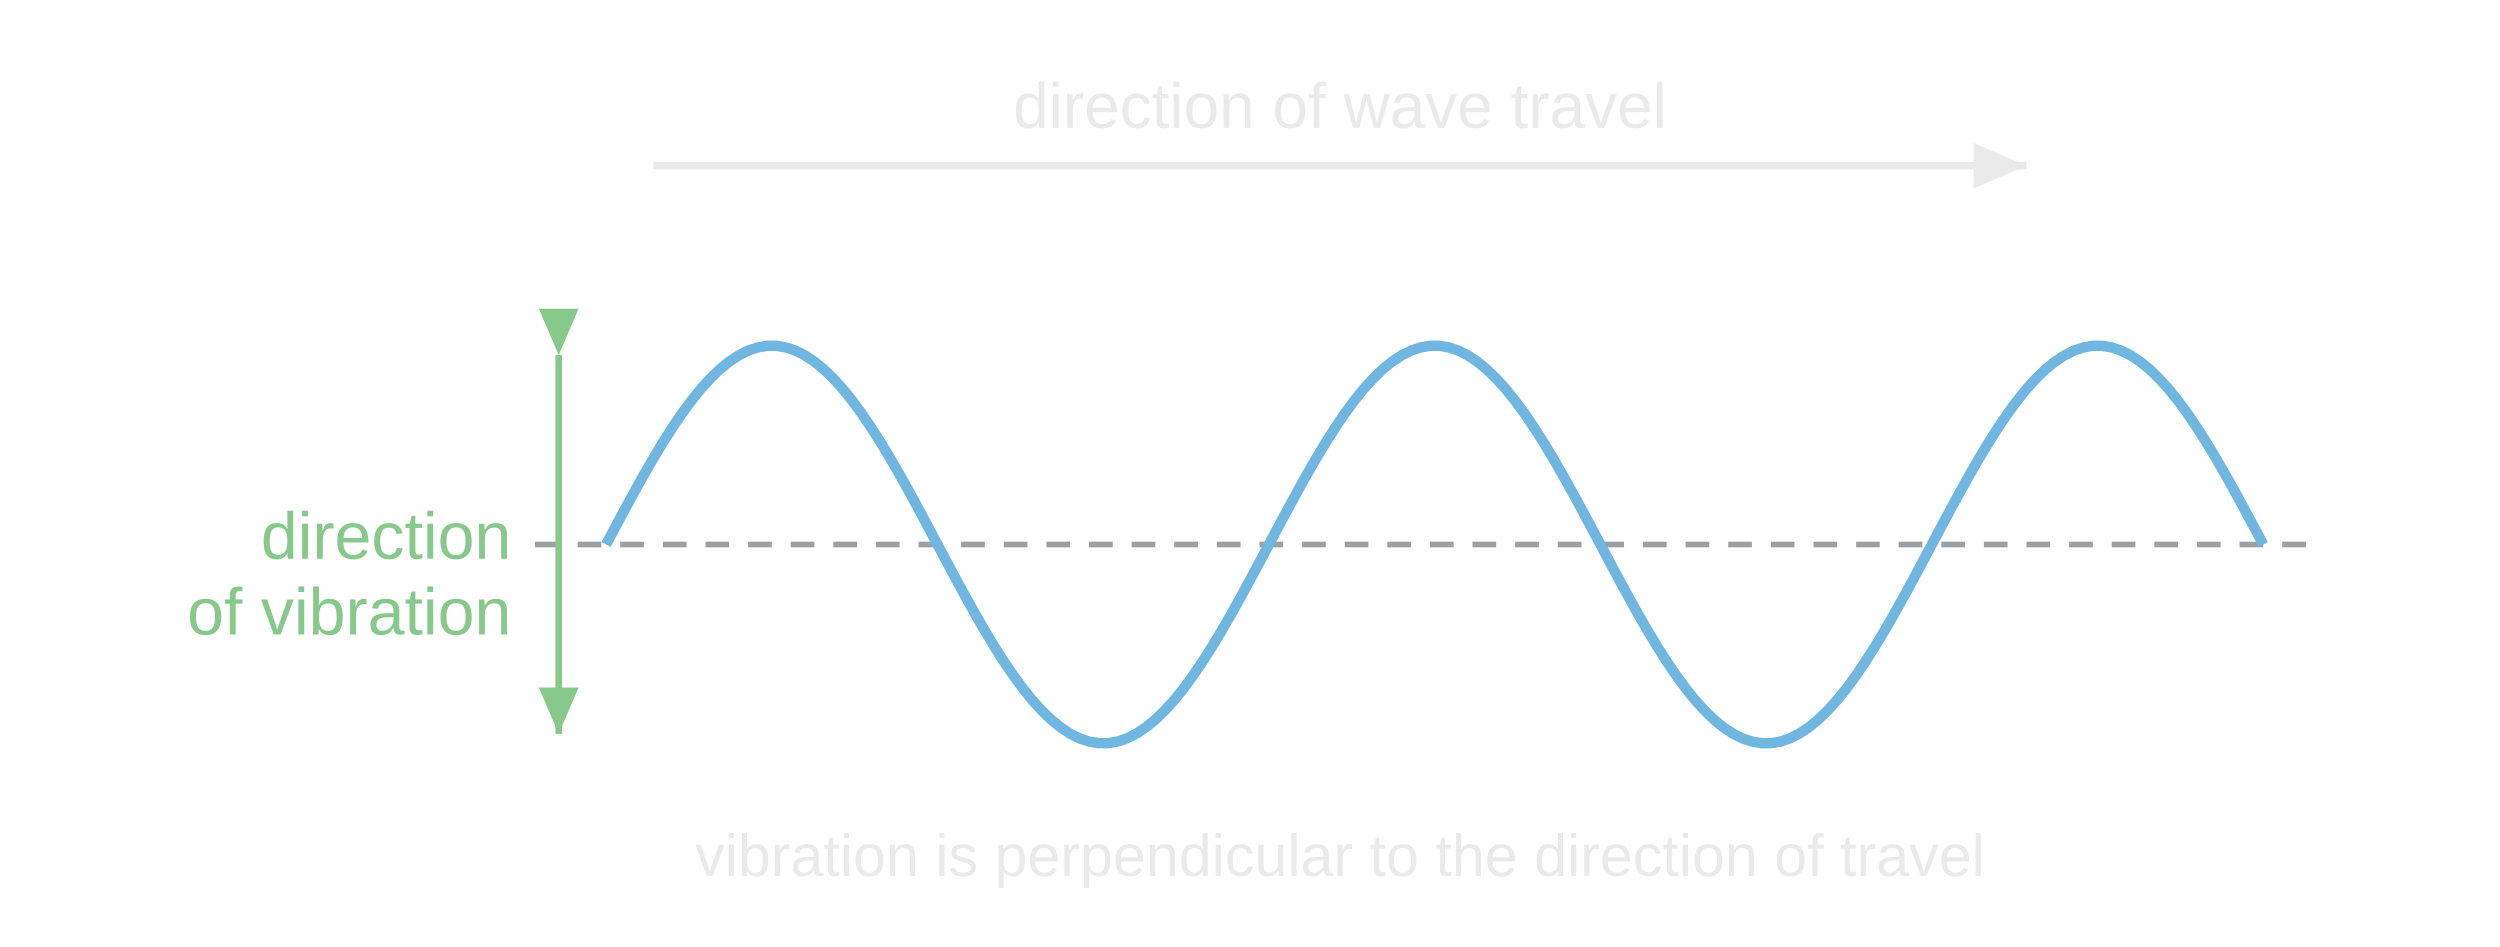
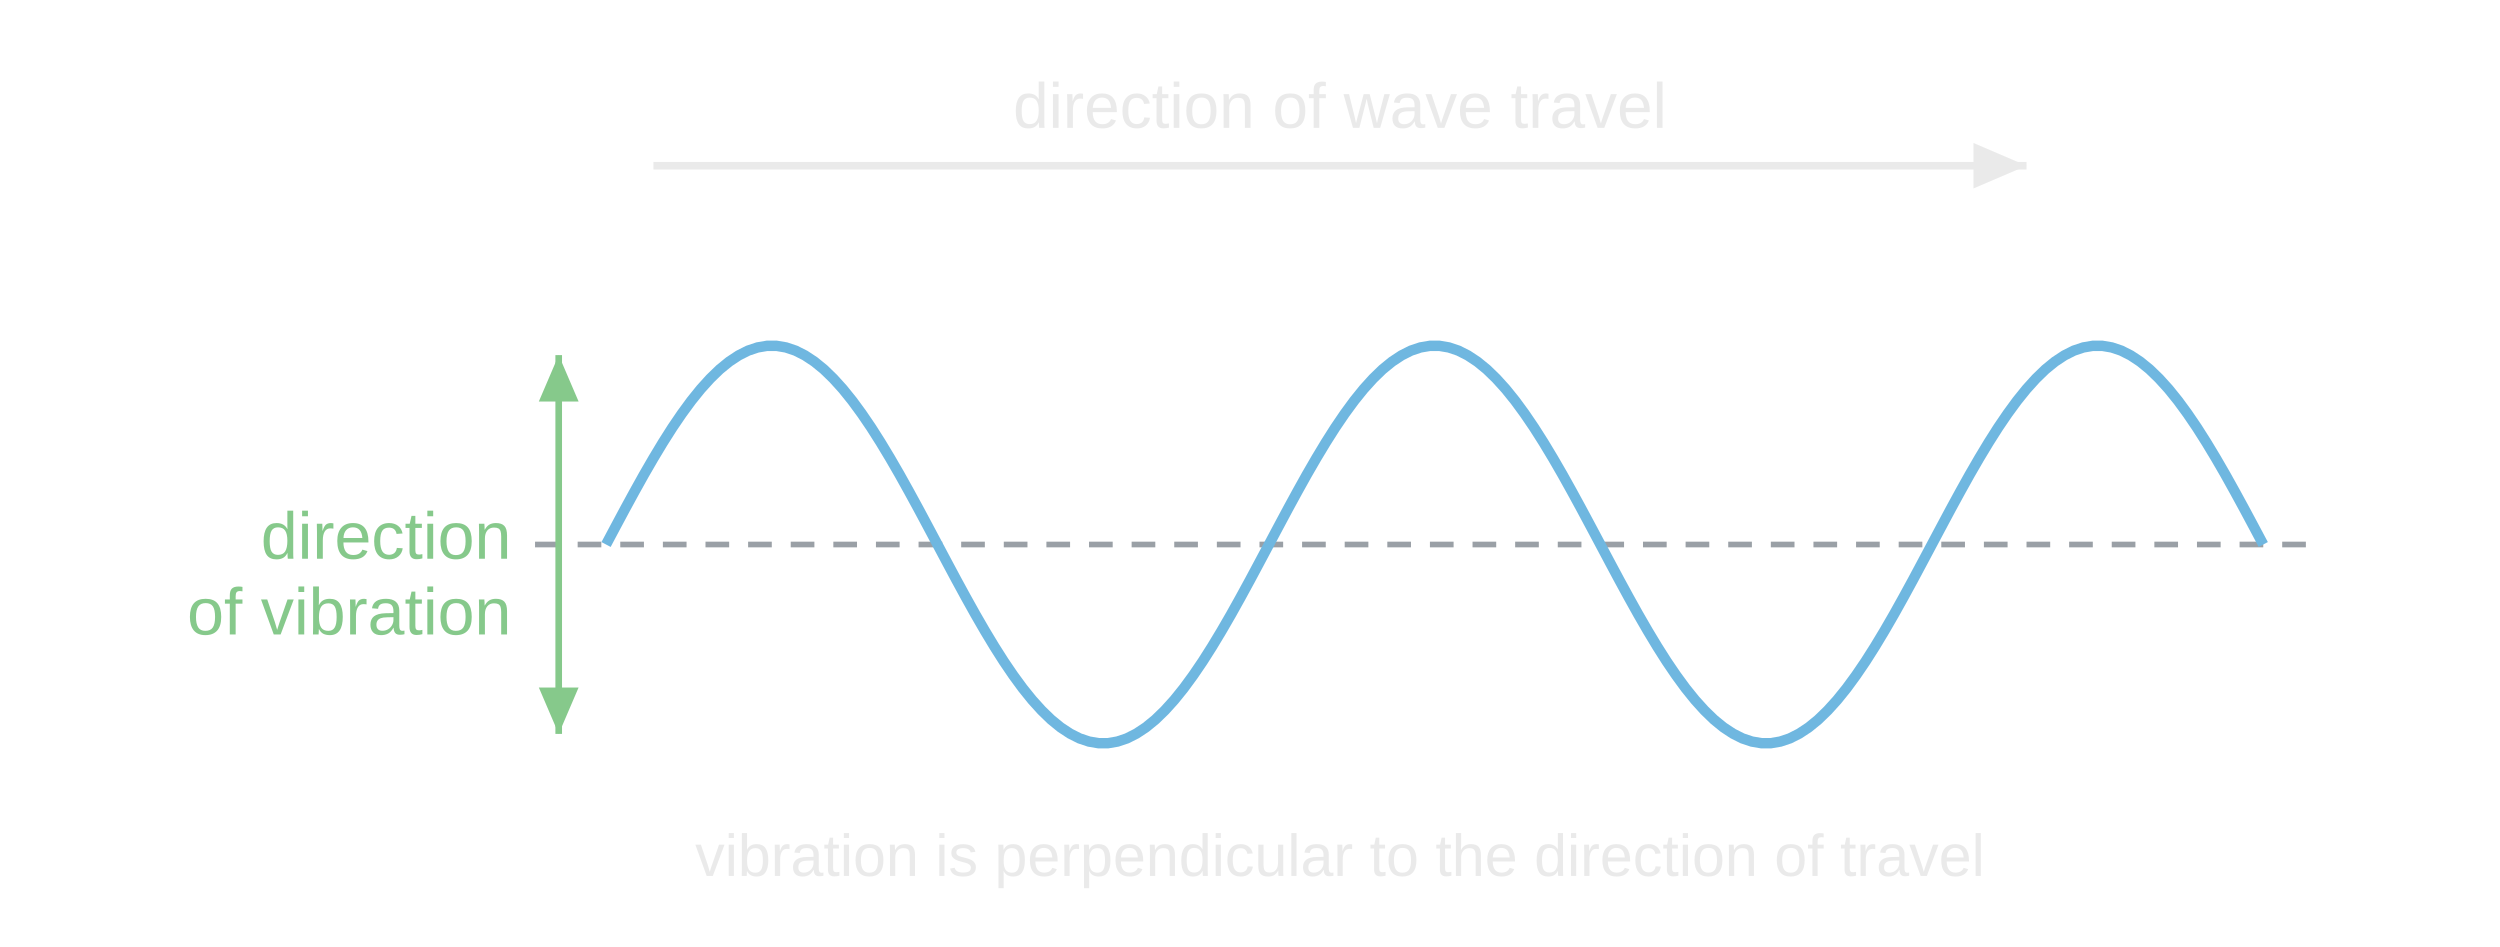
<svg xmlns="http://www.w3.org/2000/svg" viewBox="-48 0 528 200" font-family="Segoe UI, Arial, sans-serif">
  <style>
    text { fill:#EAEAEA; }
    .axis { stroke:#EAEAEA; stroke-width:1.6; fill:none; }
    .wave { stroke:#6FB7E0; stroke-width:2.2; fill:none; }
    .wave2 { stroke:#E8B65A; stroke-width:2.2; fill:none; stroke-dasharray:6 4; }
    .rest { stroke:#9AA0A6; stroke-width:1.2; stroke-dasharray:5 4; fill:none; }
    .guide { stroke:#9AA0A6; stroke-width:1; stroke-dasharray:3 3; fill:none; }
    .lead { stroke:#9AA0A6; stroke-width:1.2; fill:none; }
    .dim { stroke:#E8B65A; stroke-width:1.4; fill:none; }
    .vib { stroke:#86C98B; stroke-width:1.4; fill:none; }
    .lblg { fill:#86C98B; font-size:14px; }
    .lbl { fill:#E8B65A; font-size:14px; }
    .lblb { fill:#6FB7E0; font-size:14px; }
    .tick { stroke:#EAEAEA; stroke-width:1.2; }
    .sm { font-size:12px; }
  </style>
  <defs>
    <marker id="ah" markerWidth="9" markerHeight="9" refX="7" refY="3" orient="auto">
      <path d="M0,0 L7,3 L0,6 Z" fill="#EAEAEA" />
    </marker>
    <marker id="ahb" markerWidth="9" markerHeight="9" refX="7" refY="3" orient="auto">
      <path d="M0,0 L7,3 L0,6 Z" fill="#6FB7E0" />
    </marker>
    <marker id="aha" markerWidth="9" markerHeight="9" refX="7" refY="3" orient="auto">
      <path d="M0,0 L7,3 L0,6 Z" fill="#E8B65A" />
    </marker>
-     <marker id="ahg" markerWidth="9" markerHeight="9" refX="7" refY="3" orient="auto">
+     <marker id="ahg" markerWidth="9" markerHeight="9" refX="7" refY="3" orient="auto-start-reverse">
      <path d="M0,0 L7,3 L0,6 Z" fill="#86C98B" />
    </marker>
    <marker id="ahm" markerWidth="9" markerHeight="9" refX="7" refY="3" orient="auto">
      <path d="M0,0 L7,3 L0,6 Z" fill="#9AA0A6" />
    </marker>
  </defs>
  <line x1="90" y1="35" x2="380" y2="35" class="axis" marker-end="url(#ah)" />
  <text x="235" y="27" text-anchor="middle" font-size="13.5">direction of wave travel</text>
  <line x1="65" y1="115" x2="440" y2="115" class="rest" />
  <path class="wave" d="M 80.00,115.00 L 82.00,111.24 L 84.00,107.50 L 86.00,103.83 L 88.00,100.24 L 90.00,96.78 L 92.00,93.46 L 94.00,90.31 L 96.00,87.37 L 98.00,84.64 L 100.00,82.16 L 102.00,79.95 L 104.00,78.01 L 106.00,76.38 L 108.00,75.06 L 110.00,74.05 L 112.00,73.38 L 114.00,73.04 L 116.00,73.04 L 118.00,73.38 L 120.00,74.05 L 122.00,75.06 L 124.00,76.38 L 126.00,78.01 L 128.00,79.95 L 130.00,82.16 L 132.00,84.64 L 134.00,87.37 L 136.00,90.31 L 138.00,93.46 L 140.00,96.78 L 142.00,100.24 L 144.00,103.83 L 146.00,107.50 L 148.00,111.24 L 150.00,115.00 L 152.00,118.76 L 154.00,122.50 L 156.00,126.17 L 158.00,129.76 L 160.00,133.22 L 162.00,136.54 L 164.00,139.69 L 166.00,142.63 L 168.00,145.36 L 170.00,147.84 L 172.00,150.05 L 174.00,151.99 L 176.00,153.62 L 178.00,154.94 L 180.00,155.95 L 182.00,156.62 L 184.00,156.96 L 186.00,156.96 L 188.00,156.62 L 190.00,155.95 L 192.00,154.94 L 194.00,153.62 L 196.00,151.99 L 198.00,150.05 L 200.00,147.84 L 202.00,145.36 L 204.00,142.63 L 206.00,139.69 L 208.00,136.54 L 210.00,133.22 L 212.00,129.76 L 214.00,126.17 L 216.00,122.50 L 218.00,118.76 L 220.00,115.00 L 222.00,111.24 L 224.00,107.50 L 226.00,103.83 L 228.00,100.24 L 230.00,96.78 L 232.00,93.46 L 234.00,90.31 L 236.00,87.37 L 238.00,84.64 L 240.00,82.16 L 242.00,79.95 L 244.00,78.01 L 246.00,76.38 L 248.00,75.06 L 250.00,74.05 L 252.00,73.38 L 254.00,73.04 L 256.00,73.04 L 258.00,73.38 L 260.00,74.05 L 262.00,75.06 L 264.00,76.38 L 266.00,78.01 L 268.00,79.95 L 270.00,82.16 L 272.00,84.64 L 274.00,87.37 L 276.00,90.31 L 278.00,93.46 L 280.00,96.78 L 282.00,100.24 L 284.00,103.83 L 286.00,107.50 L 288.00,111.24 L 290.00,115.00 L 292.00,118.76 L 294.00,122.50 L 296.00,126.17 L 298.00,129.76 L 300.00,133.22 L 302.00,136.54 L 304.00,139.69 L 306.00,142.63 L 308.00,145.36 L 310.00,147.84 L 312.00,150.05 L 314.00,151.99 L 316.00,153.62 L 318.00,154.94 L 320.00,155.95 L 322.00,156.62 L 324.00,156.96 L 326.00,156.96 L 328.00,156.62 L 330.00,155.95 L 332.00,154.94 L 334.00,153.62 L 336.00,151.99 L 338.00,150.05 L 340.00,147.84 L 342.00,145.36 L 344.00,142.63 L 346.00,139.69 L 348.00,136.54 L 350.00,133.22 L 352.00,129.76 L 354.00,126.17 L 356.00,122.50 L 358.00,118.76 L 360.00,115.00 L 362.00,111.24 L 364.00,107.50 L 366.00,103.83 L 368.00,100.24 L 370.00,96.78 L 372.00,93.46 L 374.00,90.31 L 376.00,87.37 L 378.00,84.64 L 380.00,82.16 L 382.00,79.95 L 384.00,78.01 L 386.00,76.38 L 388.00,75.06 L 390.00,74.05 L 392.00,73.38 L 394.00,73.04 L 396.00,73.04 L 398.00,73.38 L 400.00,74.05 L 402.00,75.06 L 404.00,76.38 L 406.00,78.01 L 408.00,79.95 L 410.00,82.16 L 412.00,84.64 L 414.00,87.37 L 416.00,90.31 L 418.00,93.46 L 420.00,96.78 L 422.00,100.24 L 424.00,103.83 L 426.00,107.50 L 428.00,111.24 L 430.00,115.00" />
  <line x1="70" y1="75" x2="70" y2="155" class="vib" marker-start="url(#ahg)" marker-end="url(#ahg)" />
  <text x="60" y="118" text-anchor="end" class="lblg">direction</text>
  <text x="60" y="134" text-anchor="end" class="lblg">of vibration</text>
  <text x="235" y="185" text-anchor="middle" font-size="12.5" fill="#9AA0A6">vibration is perpendicular to the direction of travel</text>
</svg>
